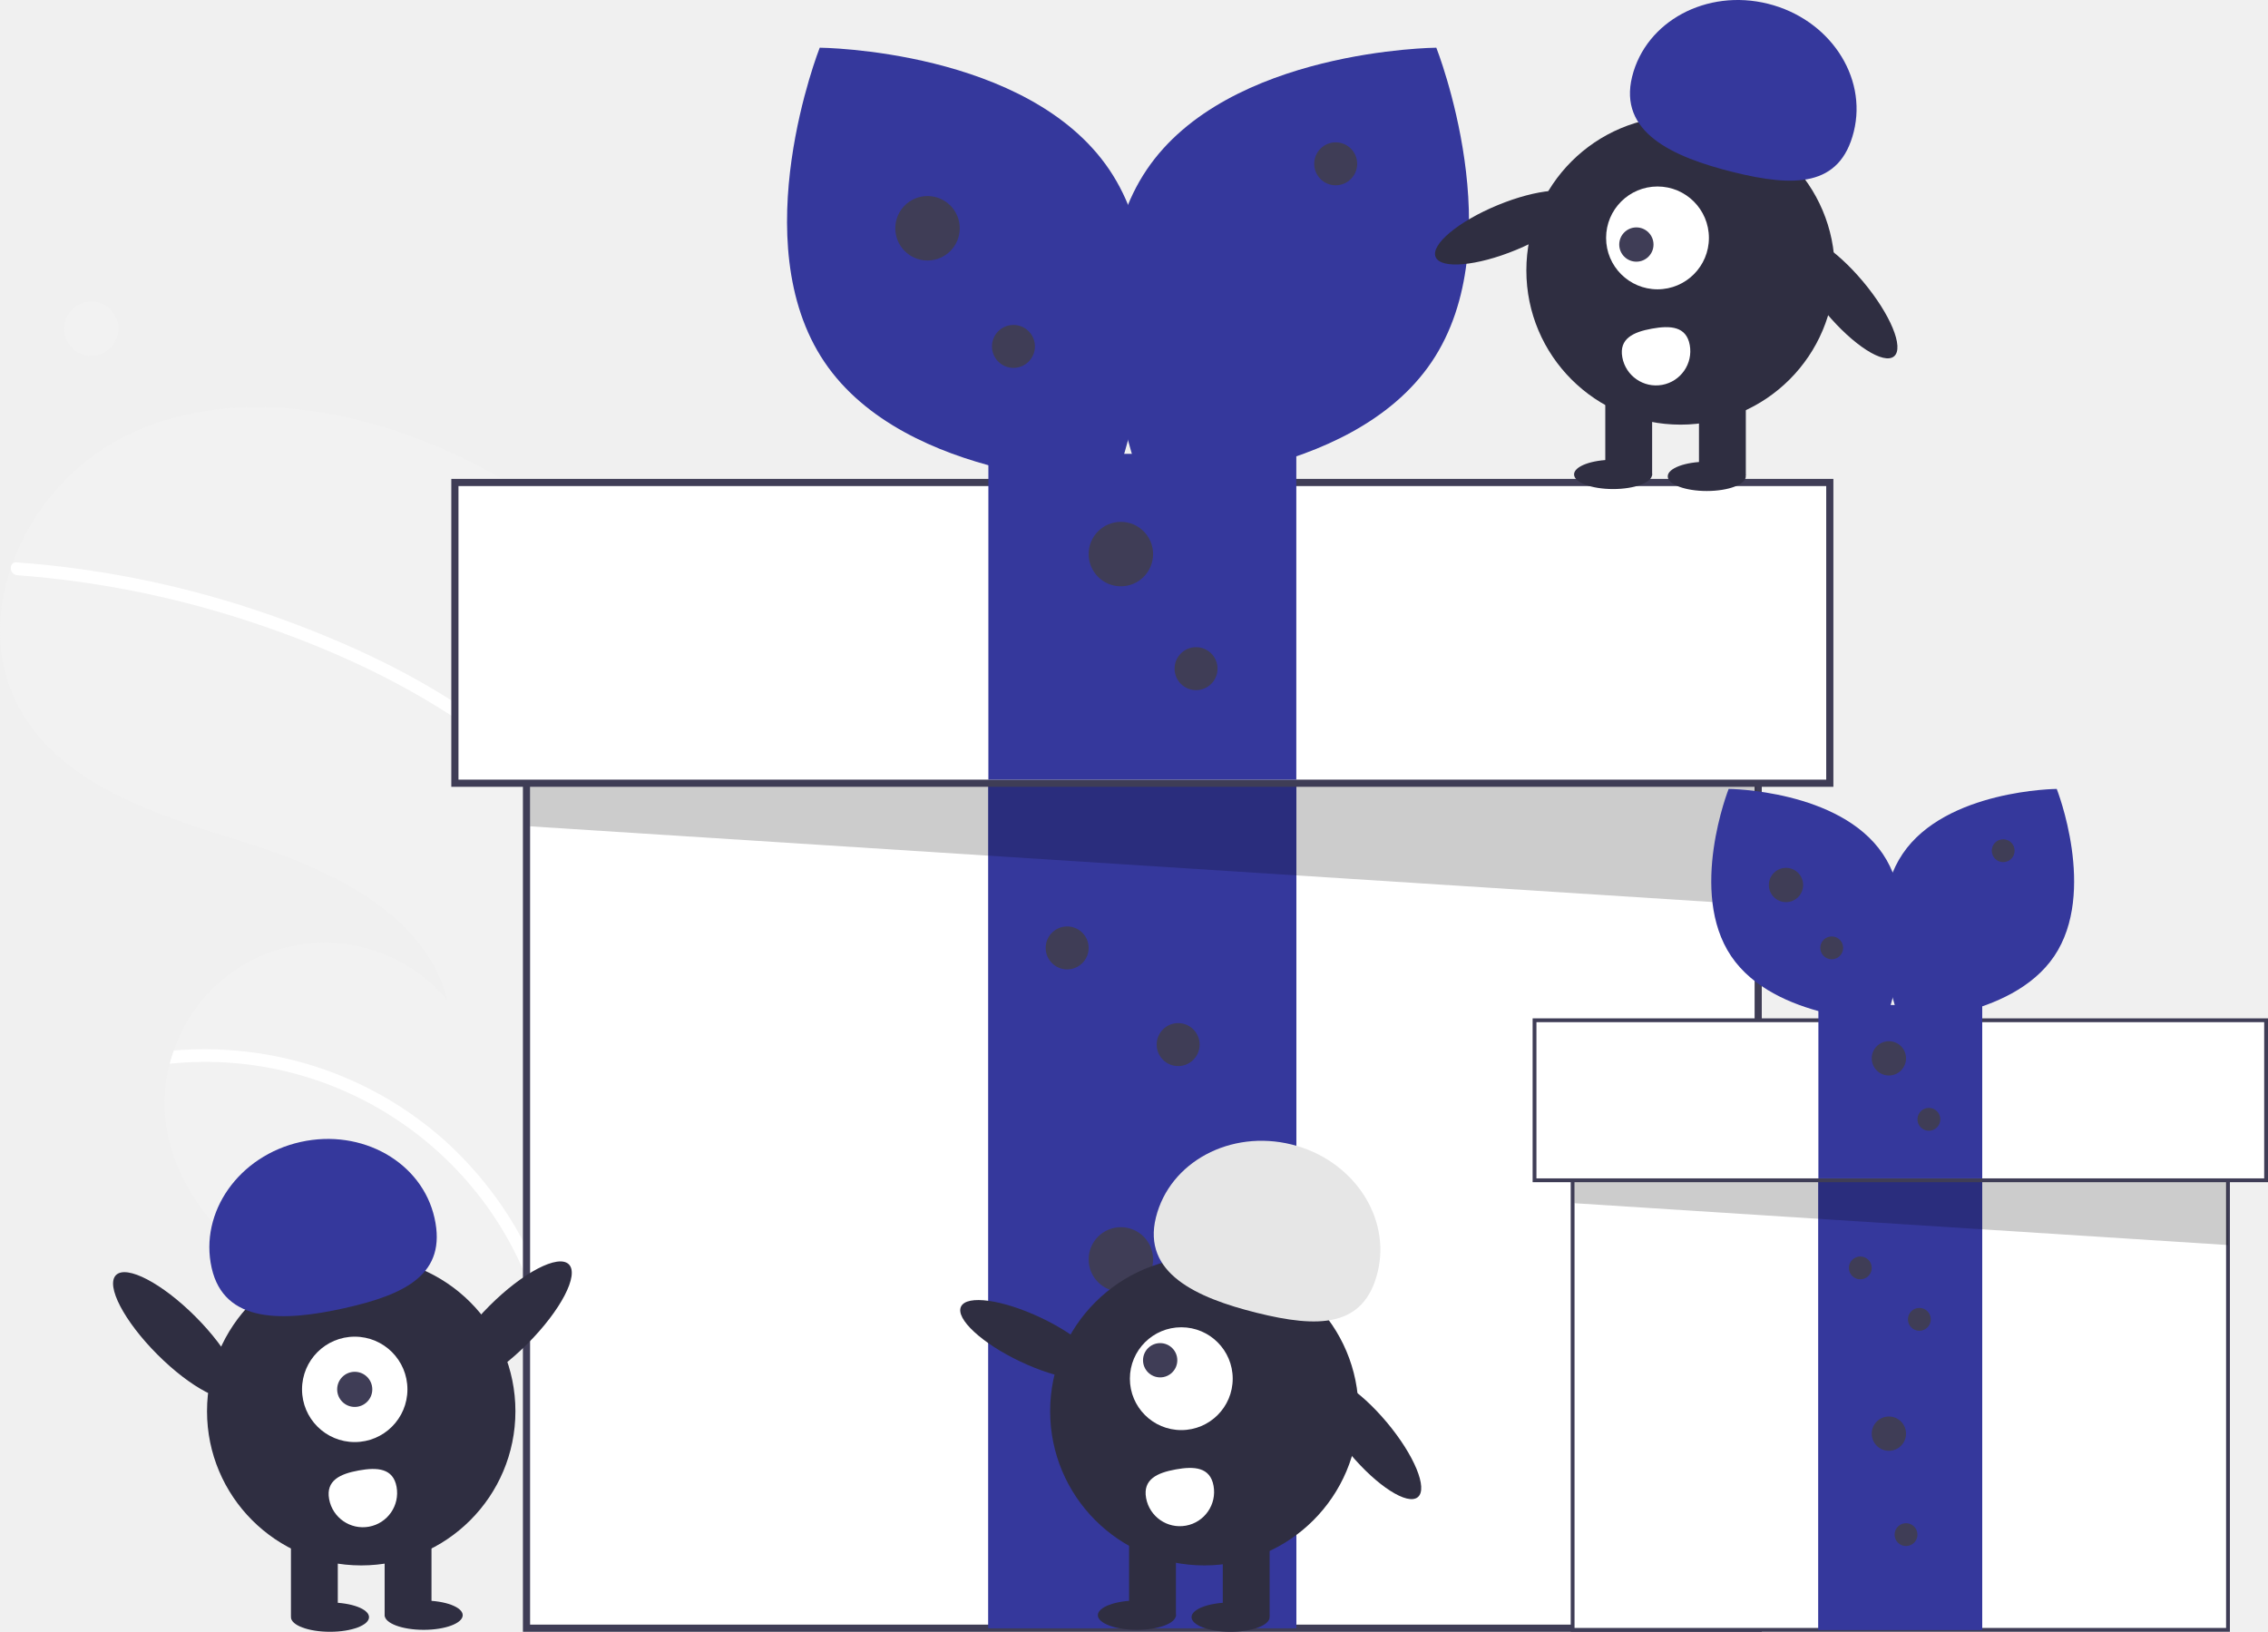
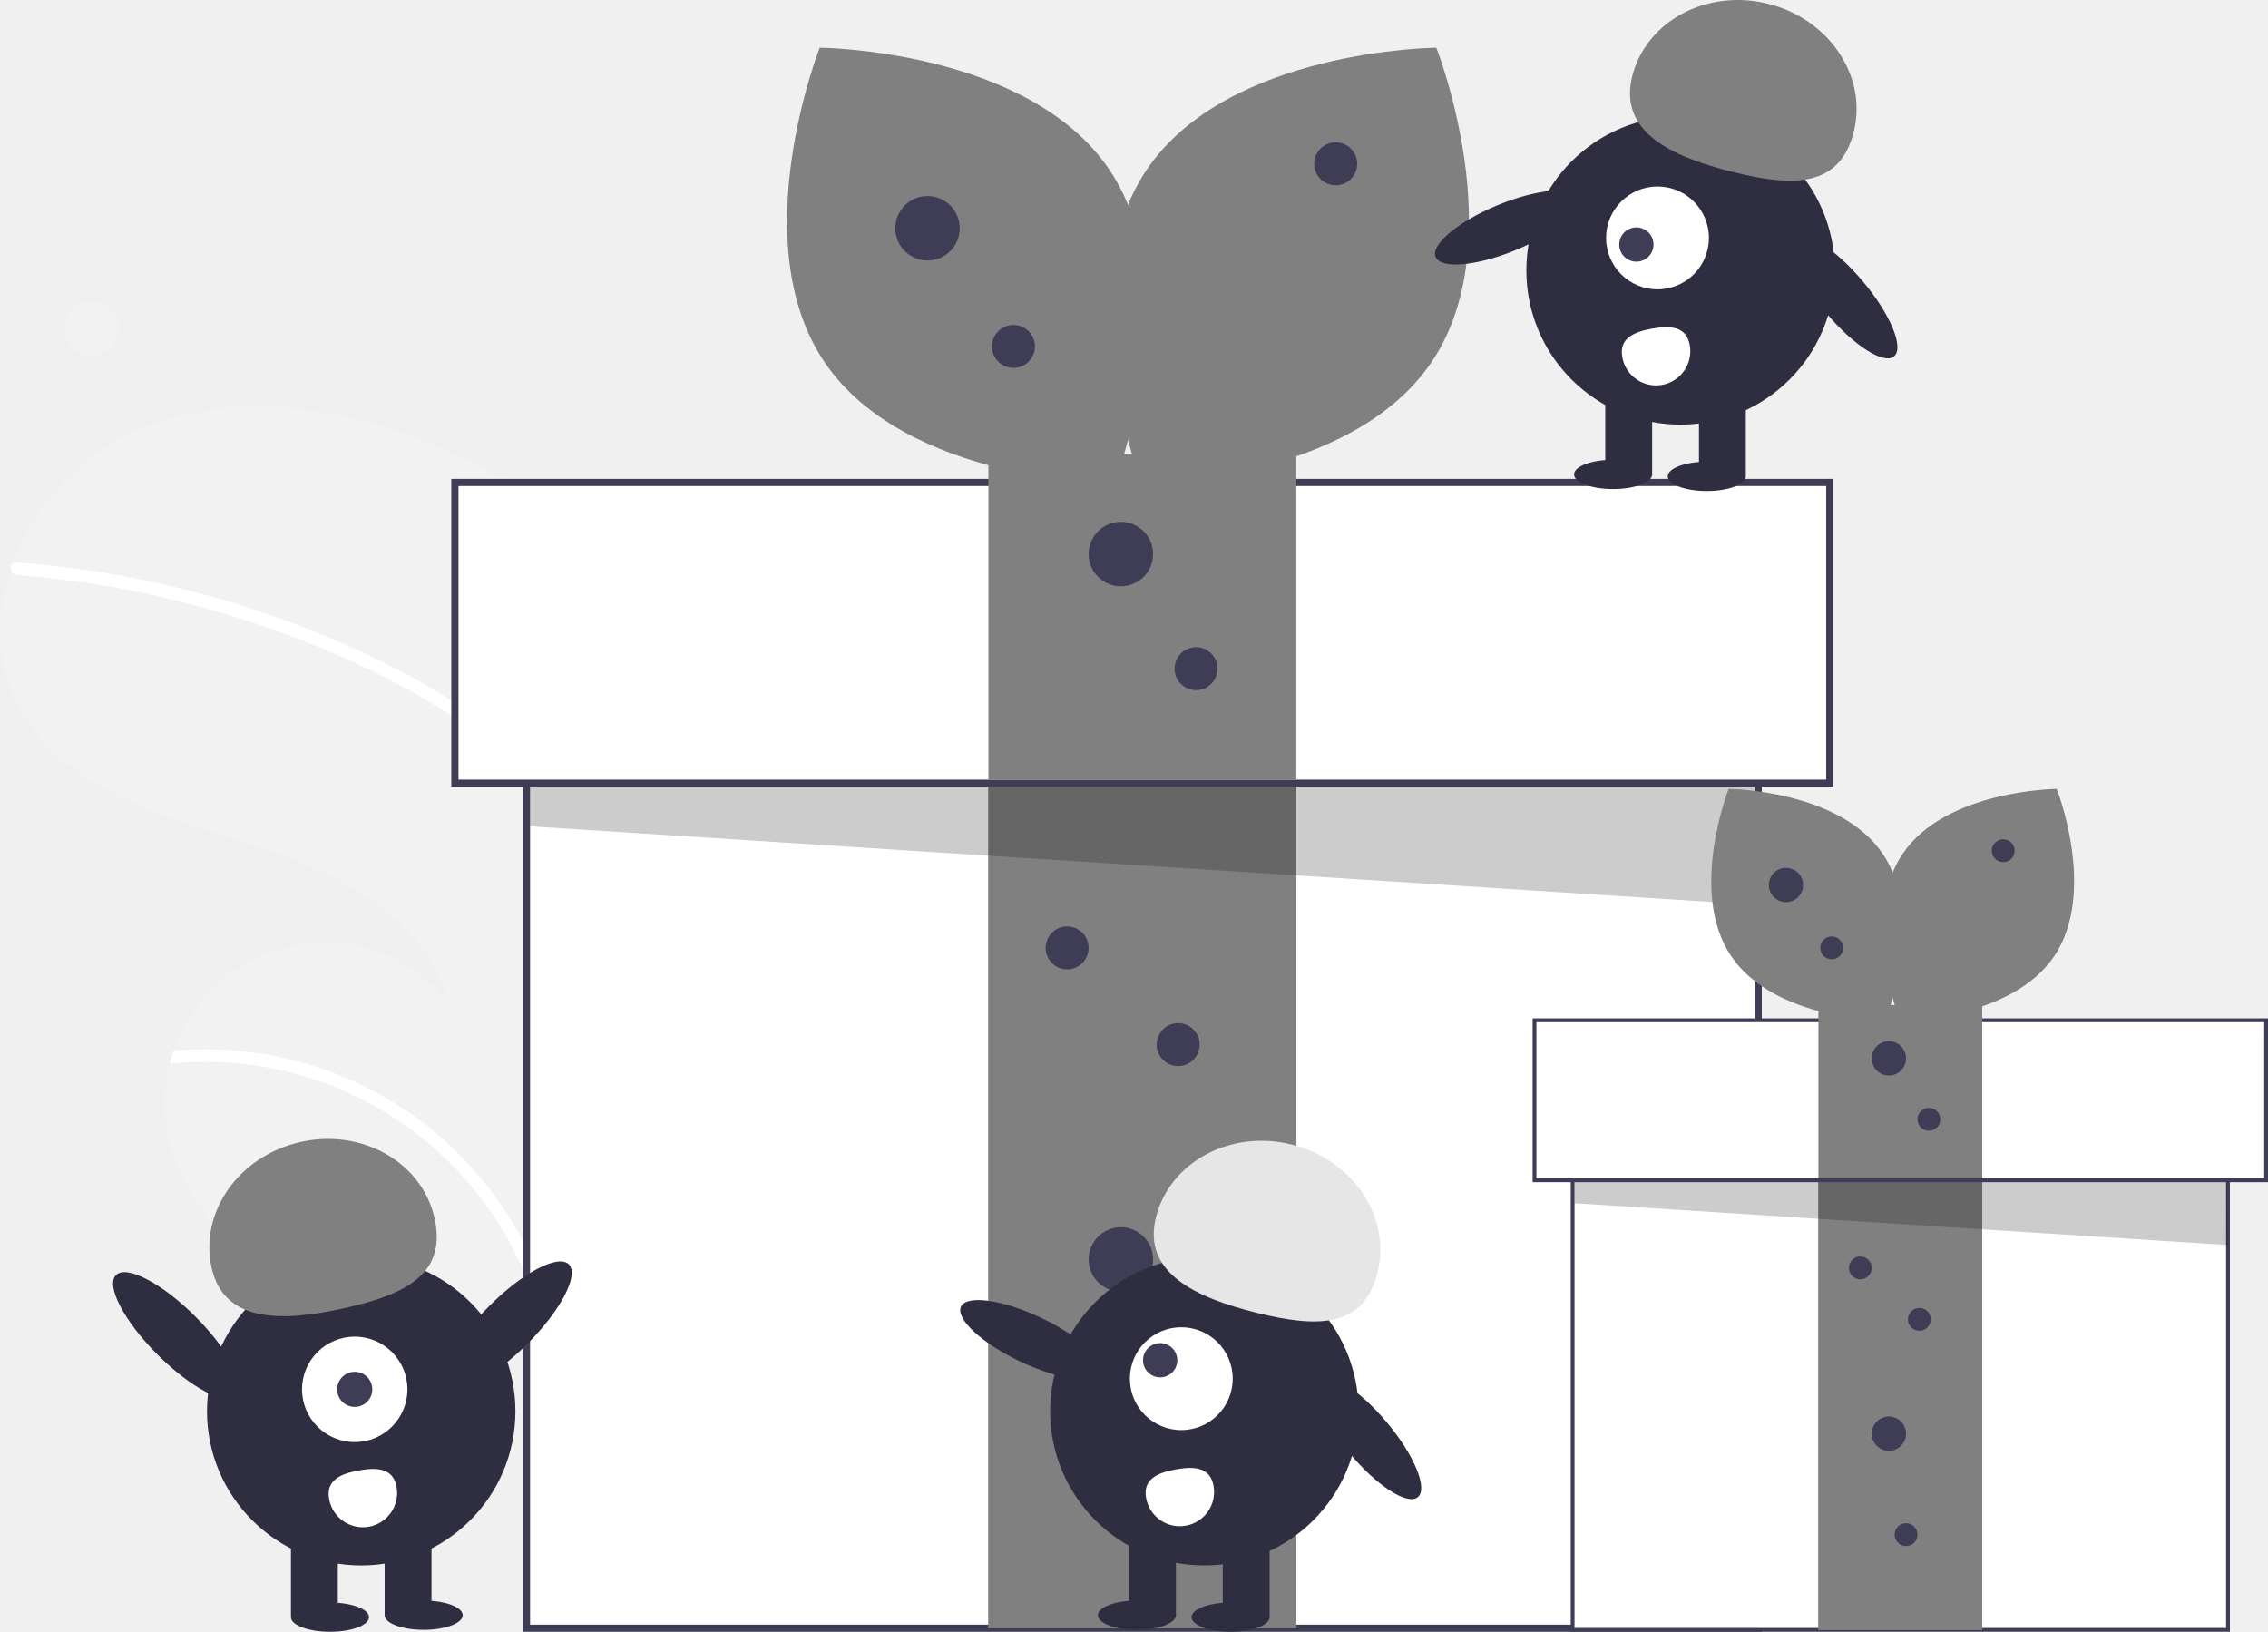
<svg xmlns="http://www.w3.org/2000/svg" data-name="Layer 1" width="633.43" height="455.755" viewBox="0 0 633.43 455.755">
  <path d="M428.066,358.644c1.341.834,2.657,1.683,3.971,2.561A336.159,336.159,0,0,1,455.488,470.698q.303,6.514.308,13.008a326.406,326.406,0,0,1-14.018,95.838q-.745,2.454-1.522,4.887c-.371,1.164-.749,2.34-1.16,3.495-.436.592-.866,1.174-1.295,1.755-.03.026-.057.069-.088.095-.173.235-.346.469-.502.699-.743.997-1.496,1.987-2.239,2.984l.625.043,1.567.1-.006.011c-.526-.011-1.063-.028-1.594-.056-.193.001-.403.005-.6-.012-.176-.003-.362-.014-.537-.017-22.601-.612-45.73-1.74-66.296-10.983-21.526-9.682-39.787-30.615-38.859-54.192a42.317,42.317,0,0,1,1.397-9.138c.333-1.247.727-2.472,1.149-3.695a44.556,44.556,0,0,1,76.442-13.991c-6.169-24.245-32.654-36.617-56.507-44.138-23.871-7.517-50.729-15.381-62.924-37.226-6.809-12.156-6.973-26.32-2.53-39.399.135-.391.277-.793.43-1.188a65.015,65.015,0,0,1,31.351-35.591c27.279-13.506,60.427-8.741,88.378,3.314A161.159,161.159,0,0,1,428.066,358.644Z" transform="translate(-283.2849 -222.1224)" fill="#f2f2f2" />
  <path d="M349.879,515.619a100.32,100.32,0,0,1,57.724,25.15,102.656,102.656,0,0,1,29.19,45.794c.317,1.008.605,2.013.876,3.023.542-1.031,1.068-2.086,1.588-3.13.335-.669.676-1.348,1-2.023-.371,1.164-.749,2.34-1.16,3.495-.436.592-.866,1.174-1.295,1.755-.03.026-.057.069-.088.095-.173.235-.346.469-.502.699-.743.997-1.496,1.987-2.239,2.984l.625.043,1.567.1-.006.011c-.526-.011-1.063-.028-1.594-.056-.193.001-.403.005-.6-.012-.065-.306-.147-.607-.229-.91a96.93,96.93,0,0,0-104.066-73.42c.333-1.247.727-2.472,1.149-3.695A103.693,103.693,0,0,1,349.879,515.619Z" transform="translate(-283.2849 -222.1224)" fill="#fff" />
  <path d="M421.12,425.942a110.374,110.374,0,0,1,22.605,22.761,91.571,91.571,0,0,1,8.636,14.665c1.146,2.388,2.189,4.846,3.128,7.33q.303,6.514.308,13.008a94.571,94.571,0,0,0-2.911-9.67c-.594-1.74-1.254-3.446-1.955-5.132-7.862-18.885-22.106-33.796-38.905-45.132-18.002-12.13-38.296-21.236-58.864-28.007a271.664,271.664,0,0,0-65.071-12.987,1.948,1.948,0,0,1-1.79-2.012,1.676,1.676,0,0,1,.43-1.188,1.392,1.392,0,0,1,1.195-.38c2.732.204,5.457.42,8.182.709a274.884,274.884,0,0,1,66.369,15.32C383.136,402.765,403.584,412.542,421.12,425.942Z" transform="translate(-283.2849 -222.1224)" fill="#fff" />
  <circle cx="25.496" cy="91.797" r="7.578" fill="#f2f2f2" />
  <rect x="147.046" y="161.755" width="344" height="293" fill="#fff" />
  <path d="M775.331,677.878h-346v-295h346Zm-344-2h342v-291h-342Z" transform="translate(-283.2849 -222.1224)" fill="#3f3d56" />
-   <rect x="276.046" y="218.755" width="86" height="236" fill="#35389c" />
-   <rect x="276.046" y="218.755" width="86" height="236" fill="#35389c" />
+   <rect x="276.046" y="218.755" width="86" height="236" fill="#808080" />
+   <rect x="276.046" y="218.755" width="86" height="236" fill="#808080" />
  <polygon points="148.046 183.255 148.046 230.793 491.046 252.755 490.035 194.097 148.046 183.255" opacity="0.2" />
  <rect x="127.046" y="134.755" width="384" height="84" fill="#fff" />
  <path d="M795.331,441.878h-386v-86h386Zm-384-2h382v-82h-382Z" transform="translate(-283.2849 -222.1224)" fill="#3f3d56" />
-   <rect x="276.046" y="126.755" width="86" height="91" fill="#35389c" />
-   <path d="M593.123,269.534c22.701,33.652,1.312,87.775,1.312,87.775s-58.195-.436-80.897-34.088-1.312-87.775-1.312-87.775S570.422,235.882,593.123,269.534Z" transform="translate(-283.2849 -222.1224)" fill="#35389c" />
-   <path d="M603.539,269.534c-22.701,33.652-1.312,87.775-1.312,87.775s58.195-.436,80.897-34.088,1.312-87.775,1.312-87.775S626.24,235.882,603.539,269.534Z" transform="translate(-283.2849 -222.1224)" fill="#35389c" />
+   <rect x="276.046" y="126.755" width="86" height="91" fill="#808080" />
+   <path d="M593.123,269.534c22.701,33.652,1.312,87.775,1.312,87.775s-58.195-.436-80.897-34.088-1.312-87.775-1.312-87.775S570.422,235.882,593.123,269.534Z" transform="translate(-283.2849 -222.1224)" fill="#808080" />
+   <path d="M603.539,269.534c-22.701,33.652-1.312,87.775-1.312,87.775s58.195-.436,80.897-34.088,1.312-87.775,1.312-87.775S626.24,235.882,603.539,269.534Z" transform="translate(-283.2849 -222.1224)" fill="#808080" />
  <circle cx="259.046" cy="63.755" r="9" fill="#3f3d56" />
  <circle cx="313.046" cy="154.755" r="9" fill="#3f3d56" />
  <circle cx="313.046" cy="351.755" r="9" fill="#3f3d56" />
  <circle cx="283.046" cy="96.755" r="6" fill="#3f3d56" />
  <circle cx="373.046" cy="45.755" r="6" fill="#3f3d56" />
  <circle cx="334.046" cy="186.755" r="6" fill="#3f3d56" />
  <circle cx="298.046" cy="264.755" r="6" fill="#3f3d56" />
  <circle cx="329.046" cy="291.755" r="6" fill="#3f3d56" />
  <circle cx="322.046" cy="404.755" r="6" fill="#3f3d56" />
  <rect x="439.22" y="299.323" width="183.037" height="155.9" fill="#fff" />
  <path d="M906.073,677.878H721.973V520.913H906.073Zm-183.037-1.064H905.009V521.977H723.037Z" transform="translate(-283.2849 -222.1224)" fill="#3f3d56" />
-   <rect x="507.859" y="329.652" width="45.759" height="125.572" fill="#35389c" />
-   <rect x="507.859" y="329.652" width="45.759" height="125.572" fill="#35389c" />
+   <rect x="507.859" y="329.652" width="45.759" height="125.572" fill="#808080" />
+   <rect x="507.859" y="329.652" width="45.759" height="125.572" fill="#808080" />
  <polygon points="439.752 310.763 439.752 336.057 622.257 347.742 621.719 316.532 439.752 310.763" opacity="0.2" />
  <rect x="428.578" y="284.957" width="204.32" height="44.695" fill="#fff" />
  <path d="M916.715,552.306h-205.384V506.547H916.715Zm-204.32-1.064H915.651V507.611H712.395Z" transform="translate(-283.2849 -222.1224)" fill="#3f3d56" />
-   <rect x="507.859" y="280.7" width="45.759" height="48.42" fill="#35389c" />
-   <path d="M809.124,460.605c12.079,17.905.698,46.704.698,46.704s-30.965-.232-43.044-18.138-.698-46.704-.698-46.704S797.045,442.699,809.124,460.605Z" transform="translate(-283.2849 -222.1224)" fill="#35389c" />
-   <path d="M814.666,460.605c-12.079,17.905-.698,46.704-.698,46.704s30.965-.232,43.044-18.138.698-46.704.698-46.704S826.745,442.699,814.666,460.605Z" transform="translate(-283.2849 -222.1224)" fill="#35389c" />
+   <rect x="507.859" y="280.7" width="45.759" height="48.42" fill="#808080" />
+   <path d="M809.124,460.605c12.079,17.905.698,46.704.698,46.704s-30.965-.232-43.044-18.138-.698-46.704-.698-46.704S797.045,442.699,809.124,460.605Z" transform="translate(-283.2849 -222.1224)" fill="#808080" />
+   <path d="M814.666,460.605c-12.079,17.905-.698,46.704-.698,46.704s30.965-.232,43.044-18.138.698-46.704.698-46.704S826.745,442.699,814.666,460.605Z" transform="translate(-283.2849 -222.1224)" fill="#808080" />
  <circle cx="498.813" cy="247.179" r="4.789" fill="#3f3d56" />
  <circle cx="527.546" cy="295.598" r="4.789" fill="#3f3d56" />
  <circle cx="527.546" cy="400.419" r="4.789" fill="#3f3d56" />
  <circle cx="511.583" cy="264.737" r="3.192" fill="#3f3d56" />
  <circle cx="559.471" cy="237.601" r="3.192" fill="#3f3d56" />
  <circle cx="538.72" cy="312.625" r="3.192" fill="#3f3d56" />
  <circle cx="519.565" cy="354.127" r="3.192" fill="#3f3d56" />
  <circle cx="536.059" cy="368.494" r="3.192" fill="#3f3d56" />
  <circle cx="532.335" cy="428.619" r="3.192" fill="#3f3d56" />
  <ellipse cx="571.139" cy="596.292" rx="6.76" ry="21.534" transform="translate(-495.6615 634.6811) rotate(-64.62574)" fill="#2f2e41" />
  <ellipse cx="665.455" cy="623.753" rx="6.76" ry="21.534" transform="translate(-528.4844 350.5745) rotate(-39.93837)" fill="#2f2e41" />
  <circle cx="336.363" cy="394.153" r="43.067" fill="#2f2e41" />
  <rect x="341.508" y="427.952" width="13.084" height="23.442" fill="#2f2e41" />
  <rect x="315.34" y="427.952" width="13.084" height="23.442" fill="#2f2e41" />
  <ellipse cx="343.688" cy="451.667" rx="10.903" ry="4.089" fill="#2f2e41" />
  <ellipse cx="317.521" cy="451.121" rx="10.903" ry="4.089" fill="#2f2e41" />
  <path d="M606.125,562.138c3.846-15.487,20.821-24.601,37.915-20.356s27.834,20.24,23.989,35.727-16.604,15.537-33.698,11.292S602.279,577.625,606.125,562.138Z" transform="translate(-283.2849 -222.1224)" fill="#e6e6e6" />
  <circle cx="329.924" cy="385.065" r="14.359" fill="#fff" />
  <circle cx="324.023" cy="379.918" r="4.786" fill="#3f3d56" />
  <path d="M622.216,637.103a9.572,9.572,0,1,1-18.835,3.429h0l-.003-.018c-.942-5.202,3.08-7.043,8.283-7.985S621.275,631.901,622.216,637.103Z" transform="translate(-283.2849 -222.1224)" fill="#fff" />
  <ellipse cx="704.139" cy="285.673" rx="21.534" ry="6.76" transform="translate(-339.0131 68.32177) rotate(-22.4424)" fill="#2f2e41" />
  <ellipse cx="798.455" cy="305.135" rx="6.76" ry="21.534" transform="translate(-292.919 361.6333) rotate(-39.93837)" fill="#2f2e41" />
  <circle cx="469.363" cy="75.535" r="43.067" fill="#2f2e41" />
  <rect x="474.508" y="109.334" width="13.084" height="23.442" fill="#2f2e41" />
  <rect x="448.34" y="109.334" width="13.084" height="23.442" fill="#2f2e41" />
  <ellipse cx="476.688" cy="133.048" rx="10.903" ry="4.089" fill="#2f2e41" />
  <ellipse cx="450.521" cy="132.503" rx="10.903" ry="4.089" fill="#2f2e41" />
-   <path d="M739.125,243.52c3.846-15.487,20.821-24.601,37.915-20.356s27.834,20.24,23.989,35.727-16.604,15.537-33.698,11.292S735.279,259.007,739.125,243.52Z" transform="translate(-283.2849 -222.1224)" fill="#35389c" />
+   <path d="M739.125,243.52c3.846-15.487,20.821-24.601,37.915-20.356s27.834,20.24,23.989,35.727-16.604,15.537-33.698,11.292S735.279,259.007,739.125,243.52Z" transform="translate(-283.2849 -222.1224)" fill="#808080" />
  <circle cx="462.924" cy="66.447" r="14.359" fill="#fff" />
  <circle cx="457.023" cy="68.3" r="4.786" fill="#3f3d56" />
  <path d="M755.216,318.485a9.572,9.572,0,1,1-18.835,3.429h0l-.003-.018c-.942-5.202,3.08-7.043,8.283-7.985S754.275,313.283,755.216,318.485Z" transform="translate(-283.2849 -222.1224)" fill="#fff" />
  <circle cx="100.885" cy="394.153" r="43.067" fill="#2f2e41" />
  <rect x="81.259" y="427.952" width="13.084" height="23.442" fill="#2f2e41" />
  <rect x="107.426" y="427.952" width="13.084" height="23.442" fill="#2f2e41" />
  <ellipse cx="92.162" cy="451.667" rx="10.903" ry="4.089" fill="#2f2e41" />
  <ellipse cx="118.33" cy="451.121" rx="10.903" ry="4.089" fill="#2f2e41" />
-   <path d="M342.393,576.224c-3.477-15.574,7.639-31.31,24.829-35.149s33.944,5.675,37.422,21.249-7.915,21.318-25.105,25.156S345.87,591.797,342.393,576.224Z" transform="translate(-283.2849 -222.1224)" fill="#35389c" />
+   <path d="M342.393,576.224c-3.477-15.574,7.639-31.31,24.829-35.149s33.944,5.675,37.422,21.249-7.915,21.318-25.105,25.156S345.87,591.797,342.393,576.224Z" transform="translate(-283.2849 -222.1224)" fill="#808080" />
  <ellipse cx="425.273" cy="592.154" rx="23.892" ry="7.501" transform="translate(-577.4867 252.3064) rotate(-45.0221)" fill="#2f2e41" />
  <ellipse cx="332.568" cy="595.154" rx="7.501" ry="23.892" transform="translate(-606.6437 187.1021) rotate(-44.9779)" fill="#2f2e41" />
  <circle cx="99.073" cy="388.049" r="14.719" fill="#fff" />
  <circle cx="99.073" cy="388.049" r="4.906" fill="#3f3d56" />
  <path d="M394.042,637.394a9.572,9.572,0,1,1-18.835,3.429h0l-.003-.018c-.942-5.202,3.08-7.043,8.283-7.985S393.1,632.192,394.042,637.394Z" transform="translate(-283.2849 -222.1224)" fill="#fff" />
</svg>
